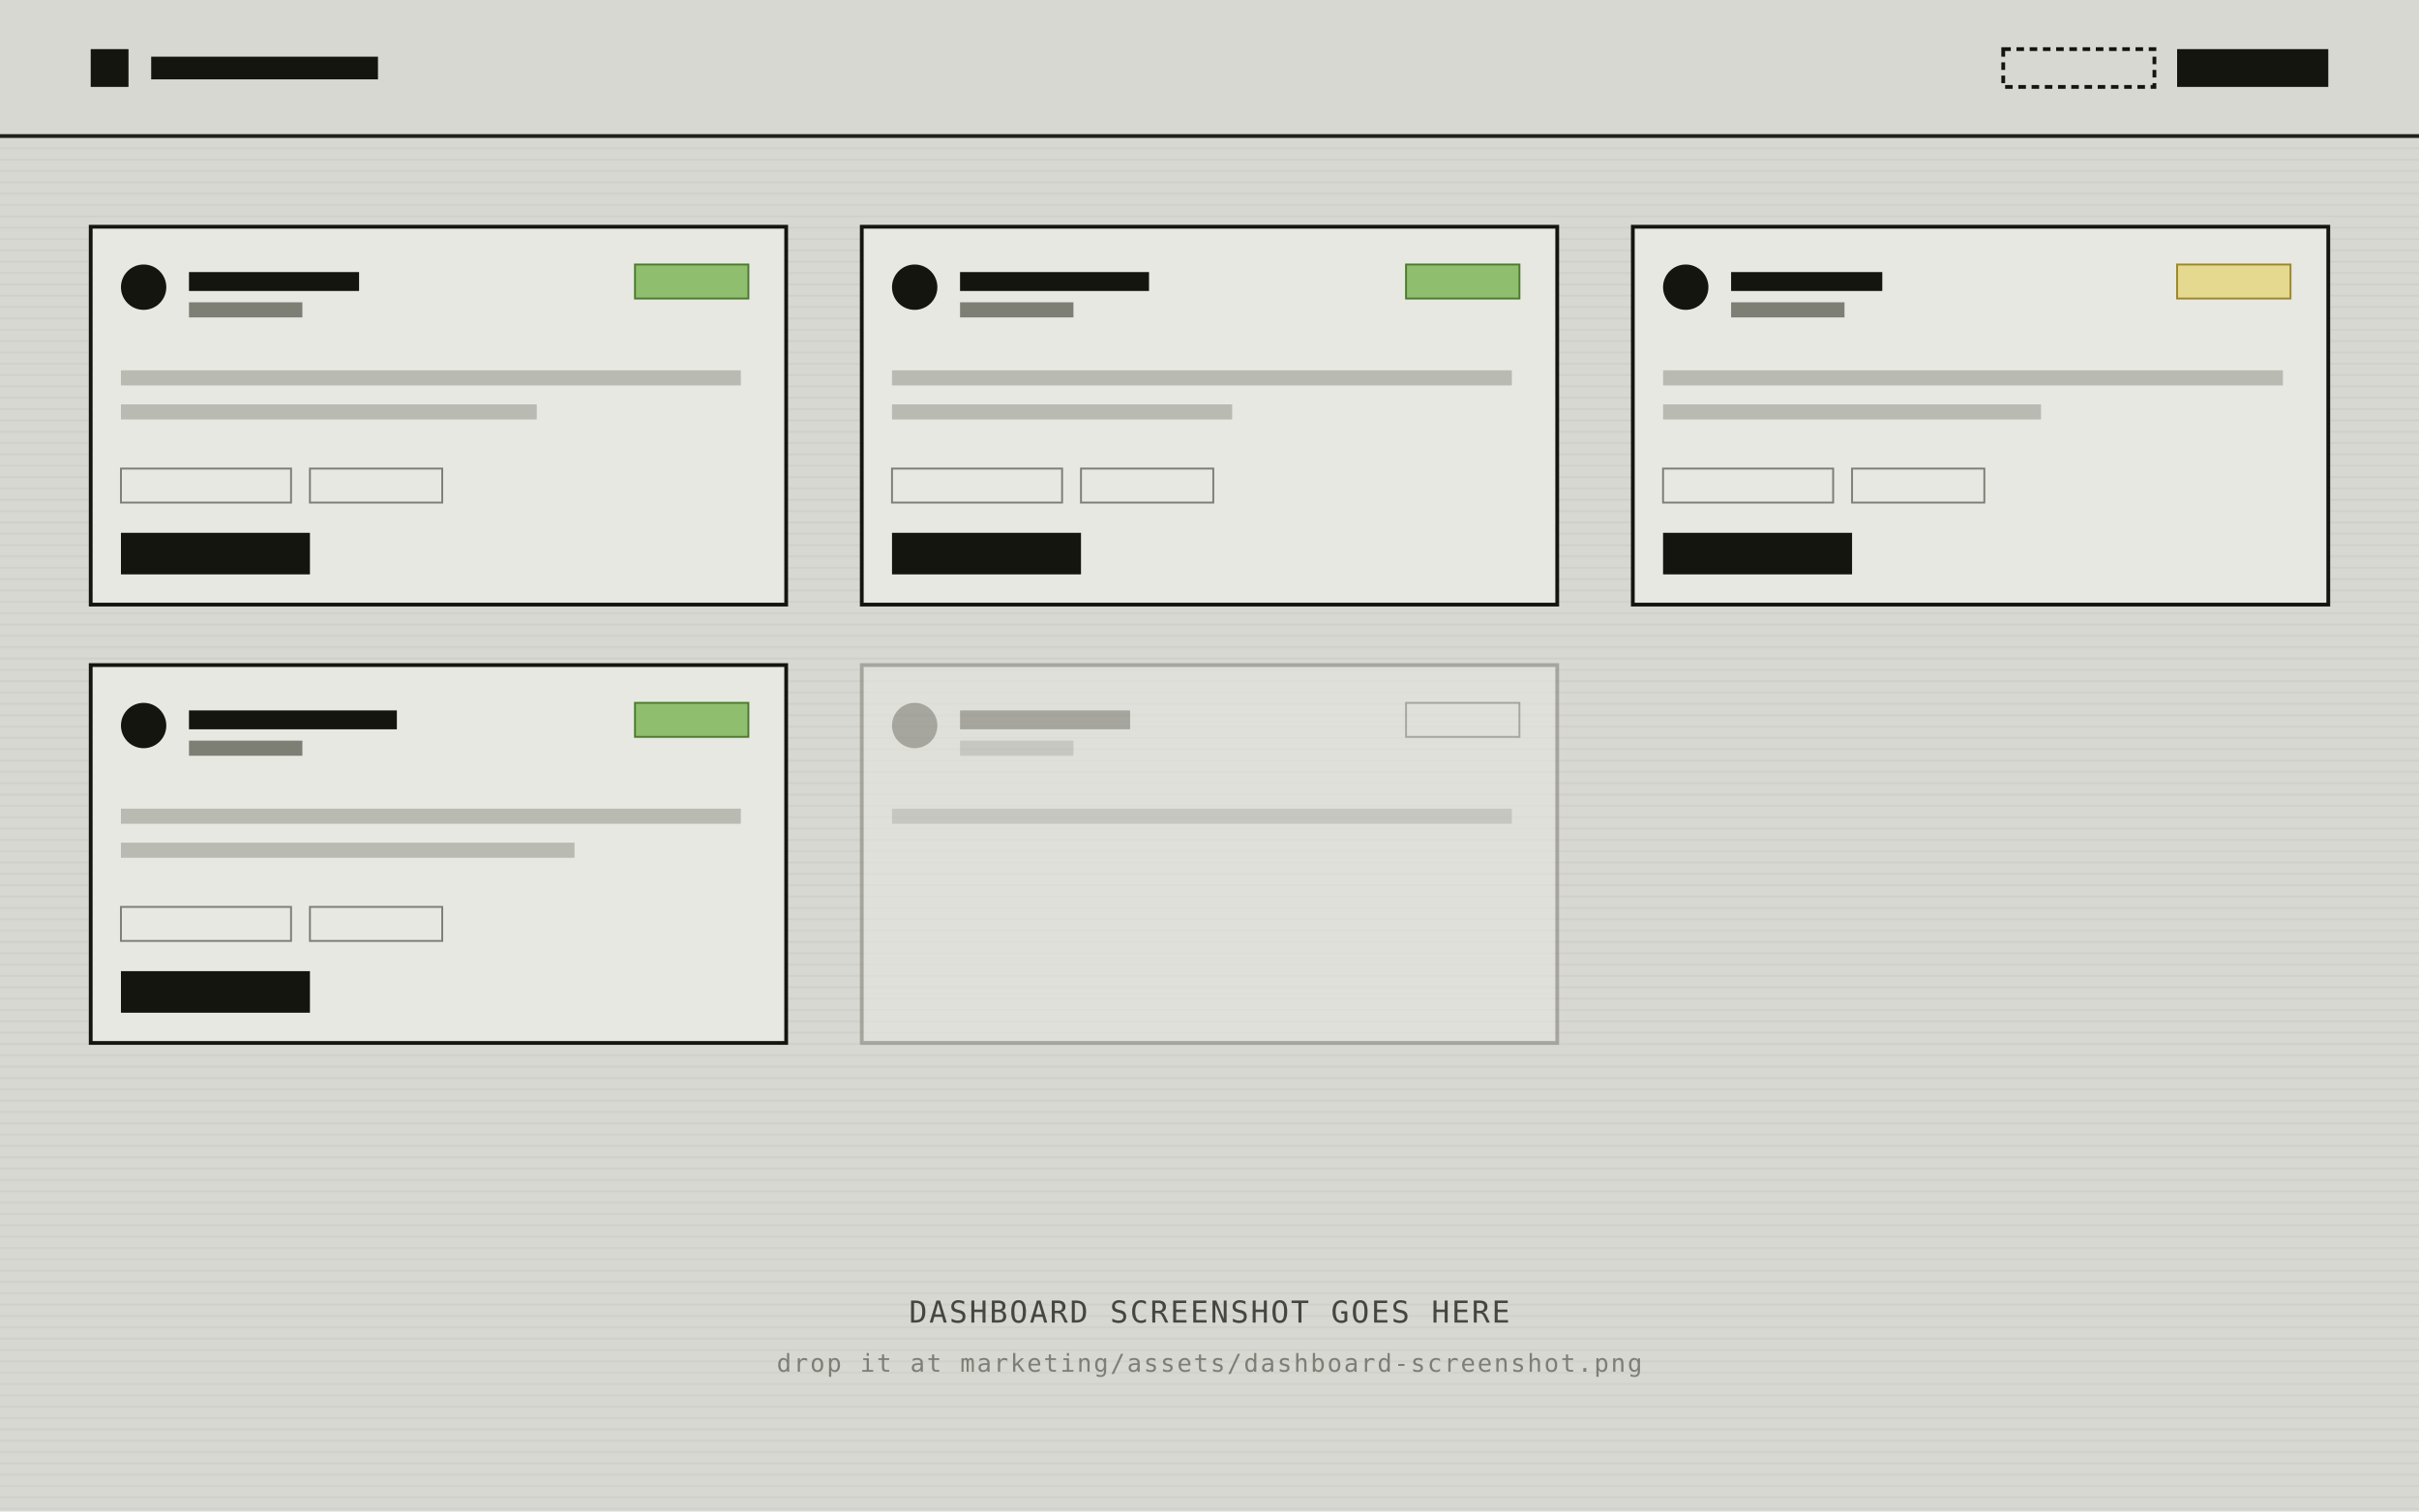
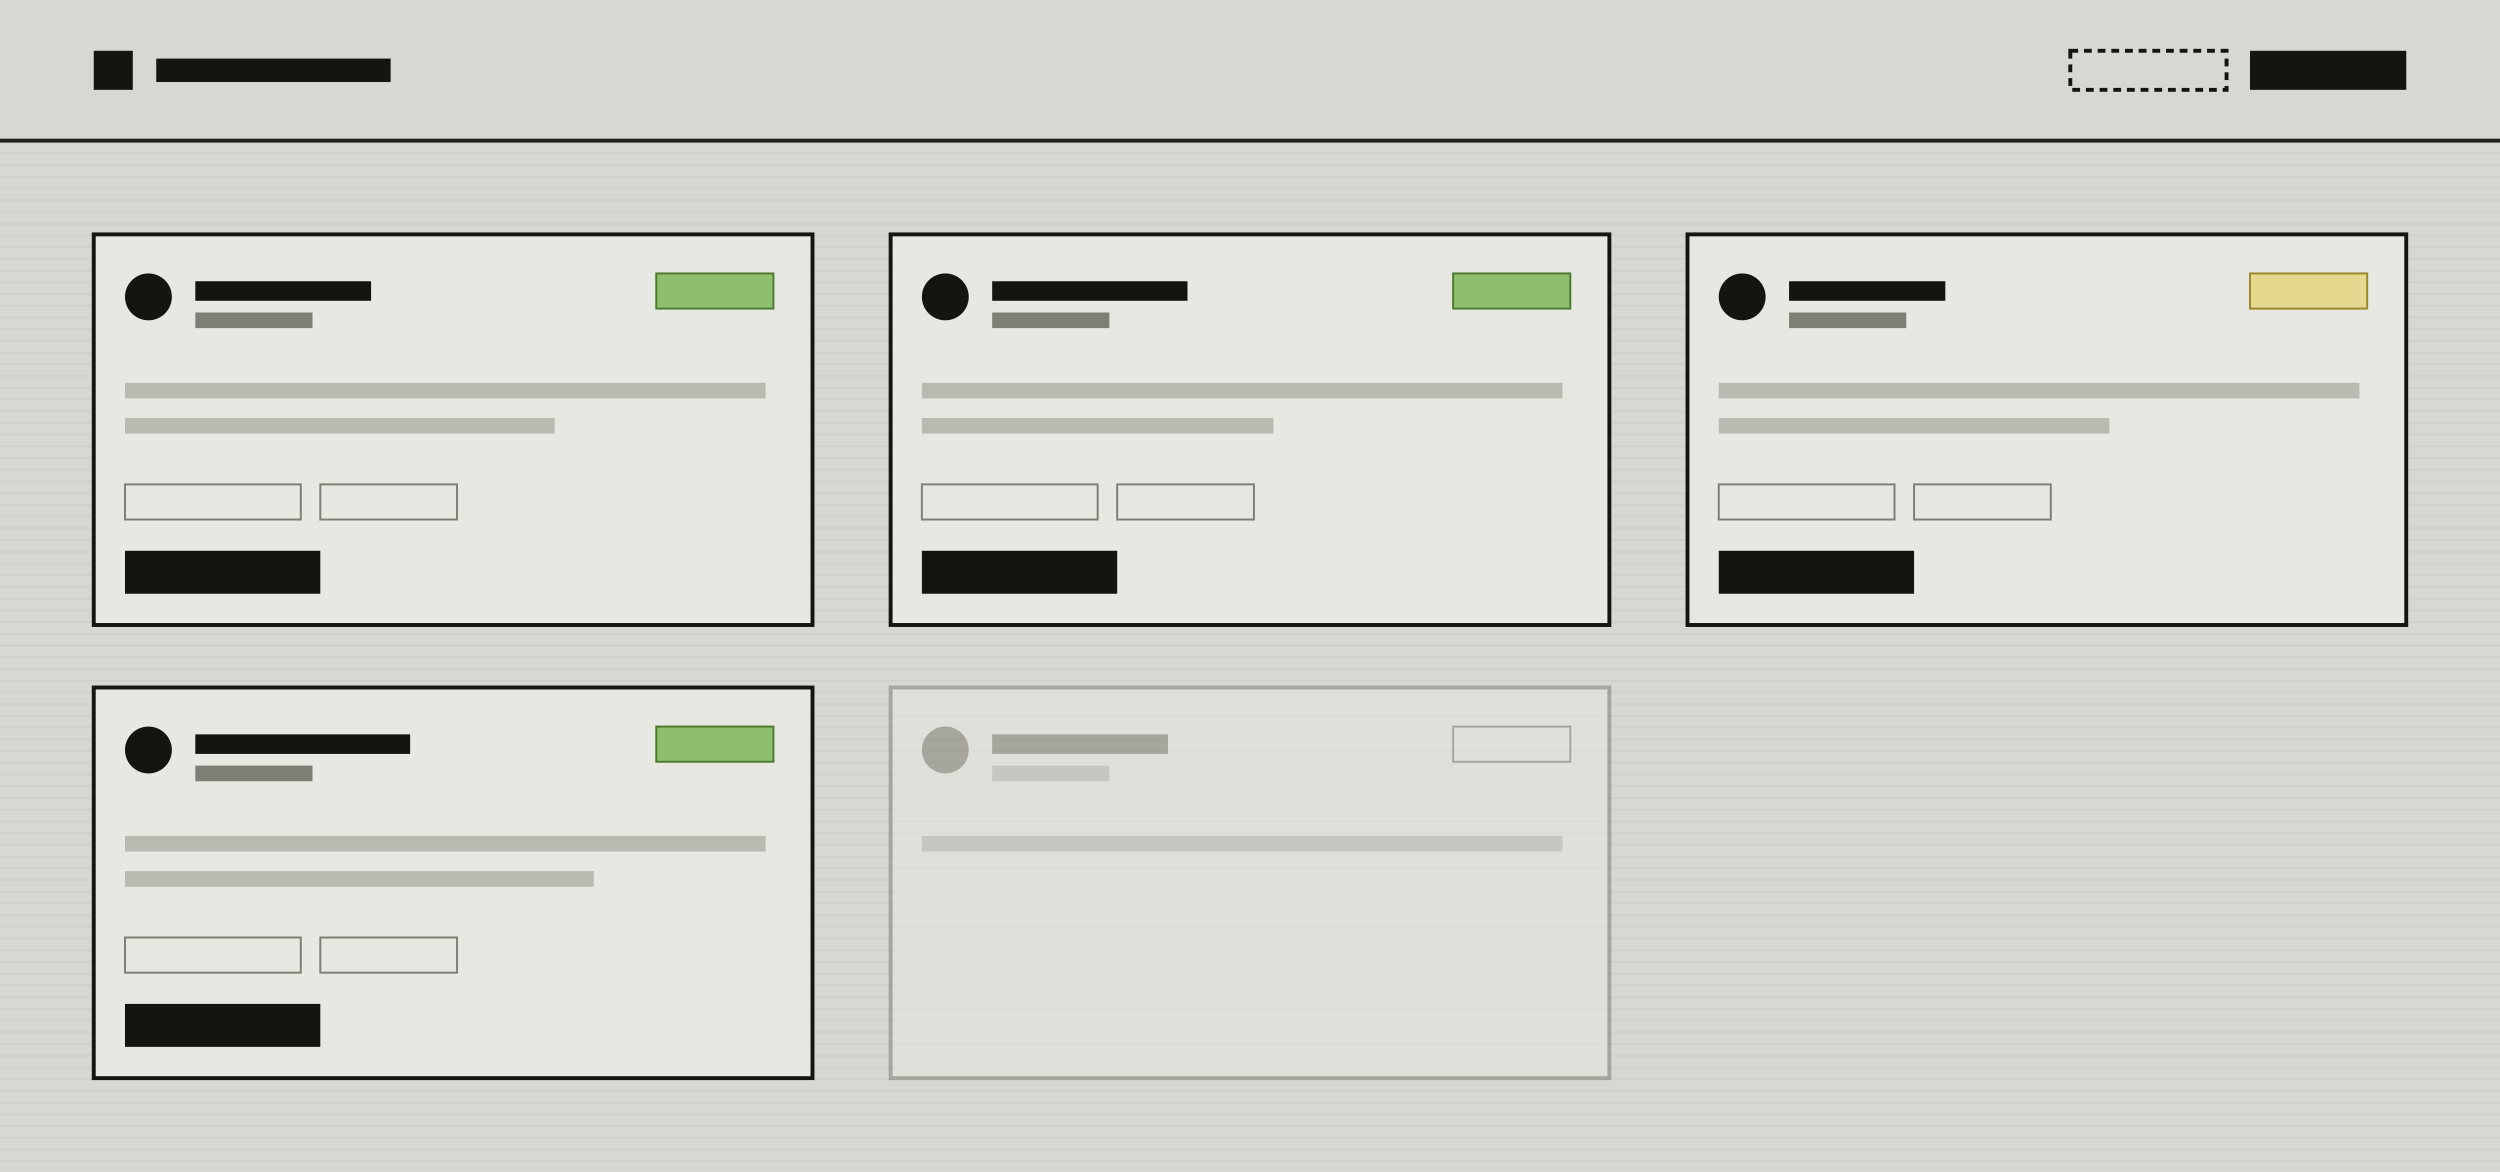
- <svg xmlns="http://www.w3.org/2000/svg" viewBox="0 0 1280 800" width="1280" height="800">
+ <svg xmlns="http://www.w3.org/2000/svg" viewBox="0 0 1280 600" width="1280" height="600">
  <defs>
    <pattern id="grid" width="6" height="6" patternUnits="userSpaceOnUse">
      <rect width="6" height="1" fill="rgba(0,0,0,0.035)" />
    </pattern>
  </defs>
-   <rect width="1280" height="800" fill="#d7d8d2" />
-   <rect width="1280" height="800" fill="url(#grid)" />
+   <rect width="1280" height="600" fill="#d7d8d2" />
+   <rect width="1280" height="600" fill="url(#grid)" />
  <rect x="0" y="0" width="1280" height="72" fill="#d7d8d2" />
  <line x1="0" y1="72" x2="1280" y2="72" stroke="#20211a" stroke-width="2" />
  <rect x="48" y="26" width="20" height="20" fill="#14150f" />
  <rect x="80" y="30" width="120" height="12" fill="#14150f" />
  <rect x="1060" y="26" width="80" height="20" fill="none" stroke="#14150f" stroke-width="2" stroke-dasharray="4 3" />
  <rect x="1152" y="26" width="80" height="20" fill="#14150f" />
  <g>
    <rect x="48" y="120" width="368" height="200" fill="#e7e8e2" stroke="#14150f" stroke-width="2" />
    <circle cx="76" cy="152" r="12" fill="#14150f" />
    <rect x="100" y="144" width="90" height="10" fill="#14150f" />
    <rect x="100" y="160" width="60" height="8" fill="#7d7e74" />
    <rect x="336" y="140" width="60" height="18" fill="#8fbf6e" stroke="#4c7a2e" stroke-width="1" />
    <rect x="64" y="196" width="328" height="8" fill="#b9bab2" />
    <rect x="64" y="214" width="220" height="8" fill="#b9bab2" />
    <rect x="64" y="248" width="90" height="18" fill="none" stroke="#7d7e74" stroke-width="1" />
    <rect x="164" y="248" width="70" height="18" fill="none" stroke="#7d7e74" stroke-width="1" />
    <rect x="64" y="282" width="100" height="22" fill="#14150f" />
  </g>
  <g>
    <rect x="456" y="120" width="368" height="200" fill="#e7e8e2" stroke="#14150f" stroke-width="2" />
    <circle cx="484" cy="152" r="12" fill="#14150f" />
    <rect x="508" y="144" width="100" height="10" fill="#14150f" />
    <rect x="508" y="160" width="60" height="8" fill="#7d7e74" />
    <rect x="744" y="140" width="60" height="18" fill="#8fbf6e" stroke="#4c7a2e" stroke-width="1" />
    <rect x="472" y="196" width="328" height="8" fill="#b9bab2" />
    <rect x="472" y="214" width="180" height="8" fill="#b9bab2" />
    <rect x="472" y="248" width="90" height="18" fill="none" stroke="#7d7e74" stroke-width="1" />
    <rect x="572" y="248" width="70" height="18" fill="none" stroke="#7d7e74" stroke-width="1" />
    <rect x="472" y="282" width="100" height="22" fill="#14150f" />
  </g>
  <g>
    <rect x="864" y="120" width="368" height="200" fill="#e7e8e2" stroke="#14150f" stroke-width="2" />
    <circle cx="892" cy="152" r="12" fill="#14150f" />
    <rect x="916" y="144" width="80" height="10" fill="#14150f" />
    <rect x="916" y="160" width="60" height="8" fill="#7d7e74" />
    <rect x="1152" y="140" width="60" height="18" fill="#e4d98f" stroke="#9c8729" stroke-width="1" />
    <rect x="880" y="196" width="328" height="8" fill="#b9bab2" />
    <rect x="880" y="214" width="200" height="8" fill="#b9bab2" />
    <rect x="880" y="248" width="90" height="18" fill="none" stroke="#7d7e74" stroke-width="1" />
    <rect x="980" y="248" width="70" height="18" fill="none" stroke="#7d7e74" stroke-width="1" />
    <rect x="880" y="282" width="100" height="22" fill="#14150f" />
  </g>
  <g>
    <rect x="48" y="352" width="368" height="200" fill="#e7e8e2" stroke="#14150f" stroke-width="2" />
    <circle cx="76" cy="384" r="12" fill="#14150f" />
    <rect x="100" y="376" width="110" height="10" fill="#14150f" />
    <rect x="100" y="392" width="60" height="8" fill="#7d7e74" />
    <rect x="336" y="372" width="60" height="18" fill="#8fbf6e" stroke="#4c7a2e" stroke-width="1" />
    <rect x="64" y="428" width="328" height="8" fill="#b9bab2" />
    <rect x="64" y="446" width="240" height="8" fill="#b9bab2" />
    <rect x="64" y="480" width="90" height="18" fill="none" stroke="#7d7e74" stroke-width="1" />
    <rect x="164" y="480" width="70" height="18" fill="none" stroke="#7d7e74" stroke-width="1" />
    <rect x="64" y="514" width="100" height="22" fill="#14150f" />
  </g>
  <g opacity="0.55">
    <rect x="456" y="352" width="368" height="200" fill="#e7e8e2" stroke="#7d7e74" stroke-width="2" />
    <circle cx="484" cy="384" r="12" fill="#7d7e74" />
    <rect x="508" y="376" width="90" height="10" fill="#7d7e74" />
    <rect x="508" y="392" width="60" height="8" fill="#b9bab2" />
    <rect x="744" y="372" width="60" height="18" fill="none" stroke="#7d7e74" stroke-width="1" />
    <rect x="472" y="428" width="328" height="8" fill="#b9bab2" />
  </g>
-   <text x="640" y="700" text-anchor="middle" font-family="ui-monospace, Menlo, Consolas, monospace" font-size="16" letter-spacing="1" fill="#45463e">
- 		DASHBOARD SCREENSHOT GOES HERE
- 	</text>
-   <text x="640" y="726" text-anchor="middle" font-family="ui-monospace, Menlo, Consolas, monospace" font-size="13" letter-spacing="1" fill="#7d7e74">
- 		drop it at marketing/assets/dashboard-screenshot.png
- 	</text>
</svg>
